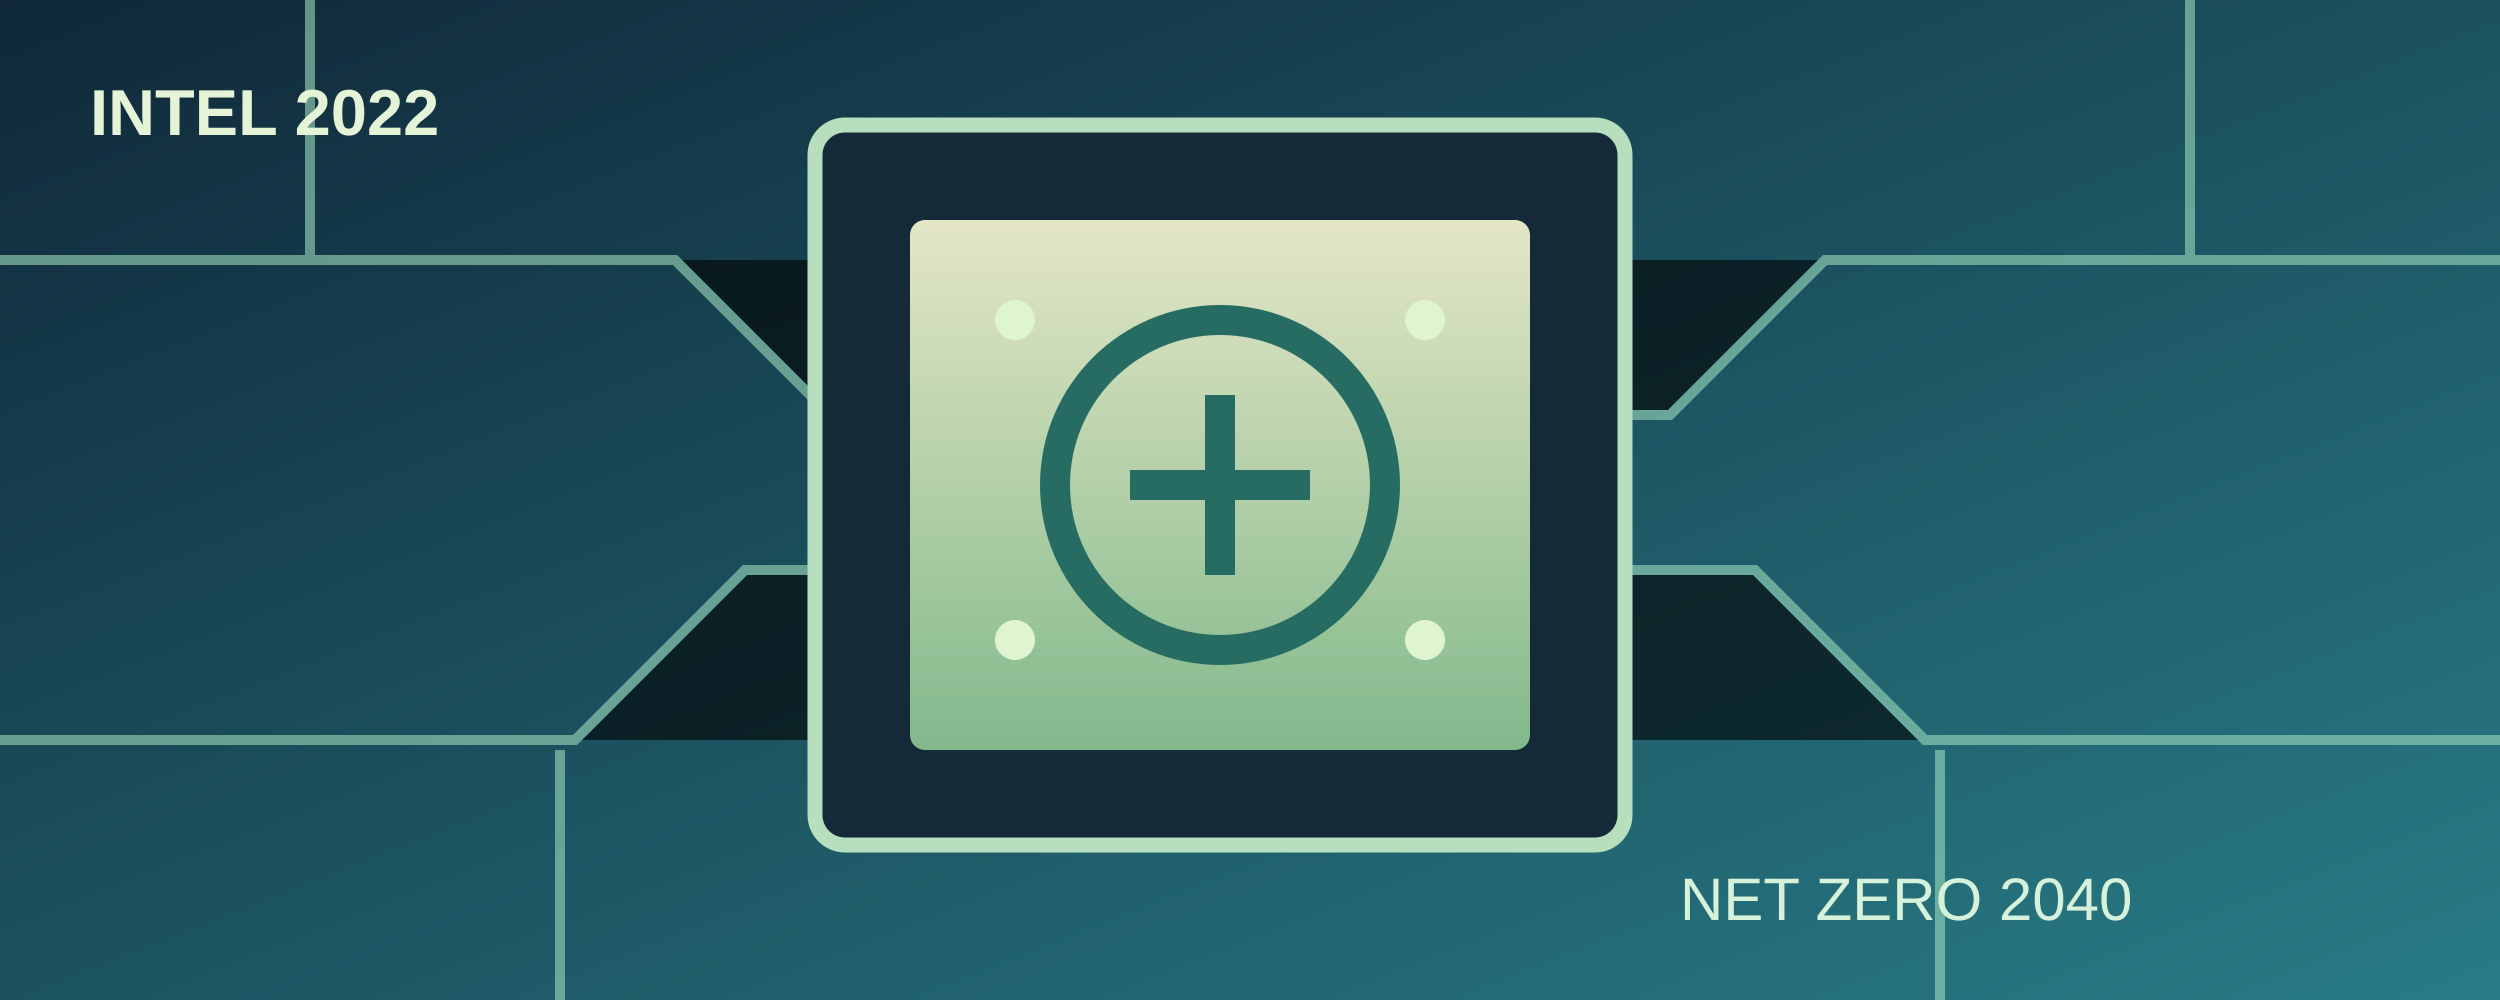
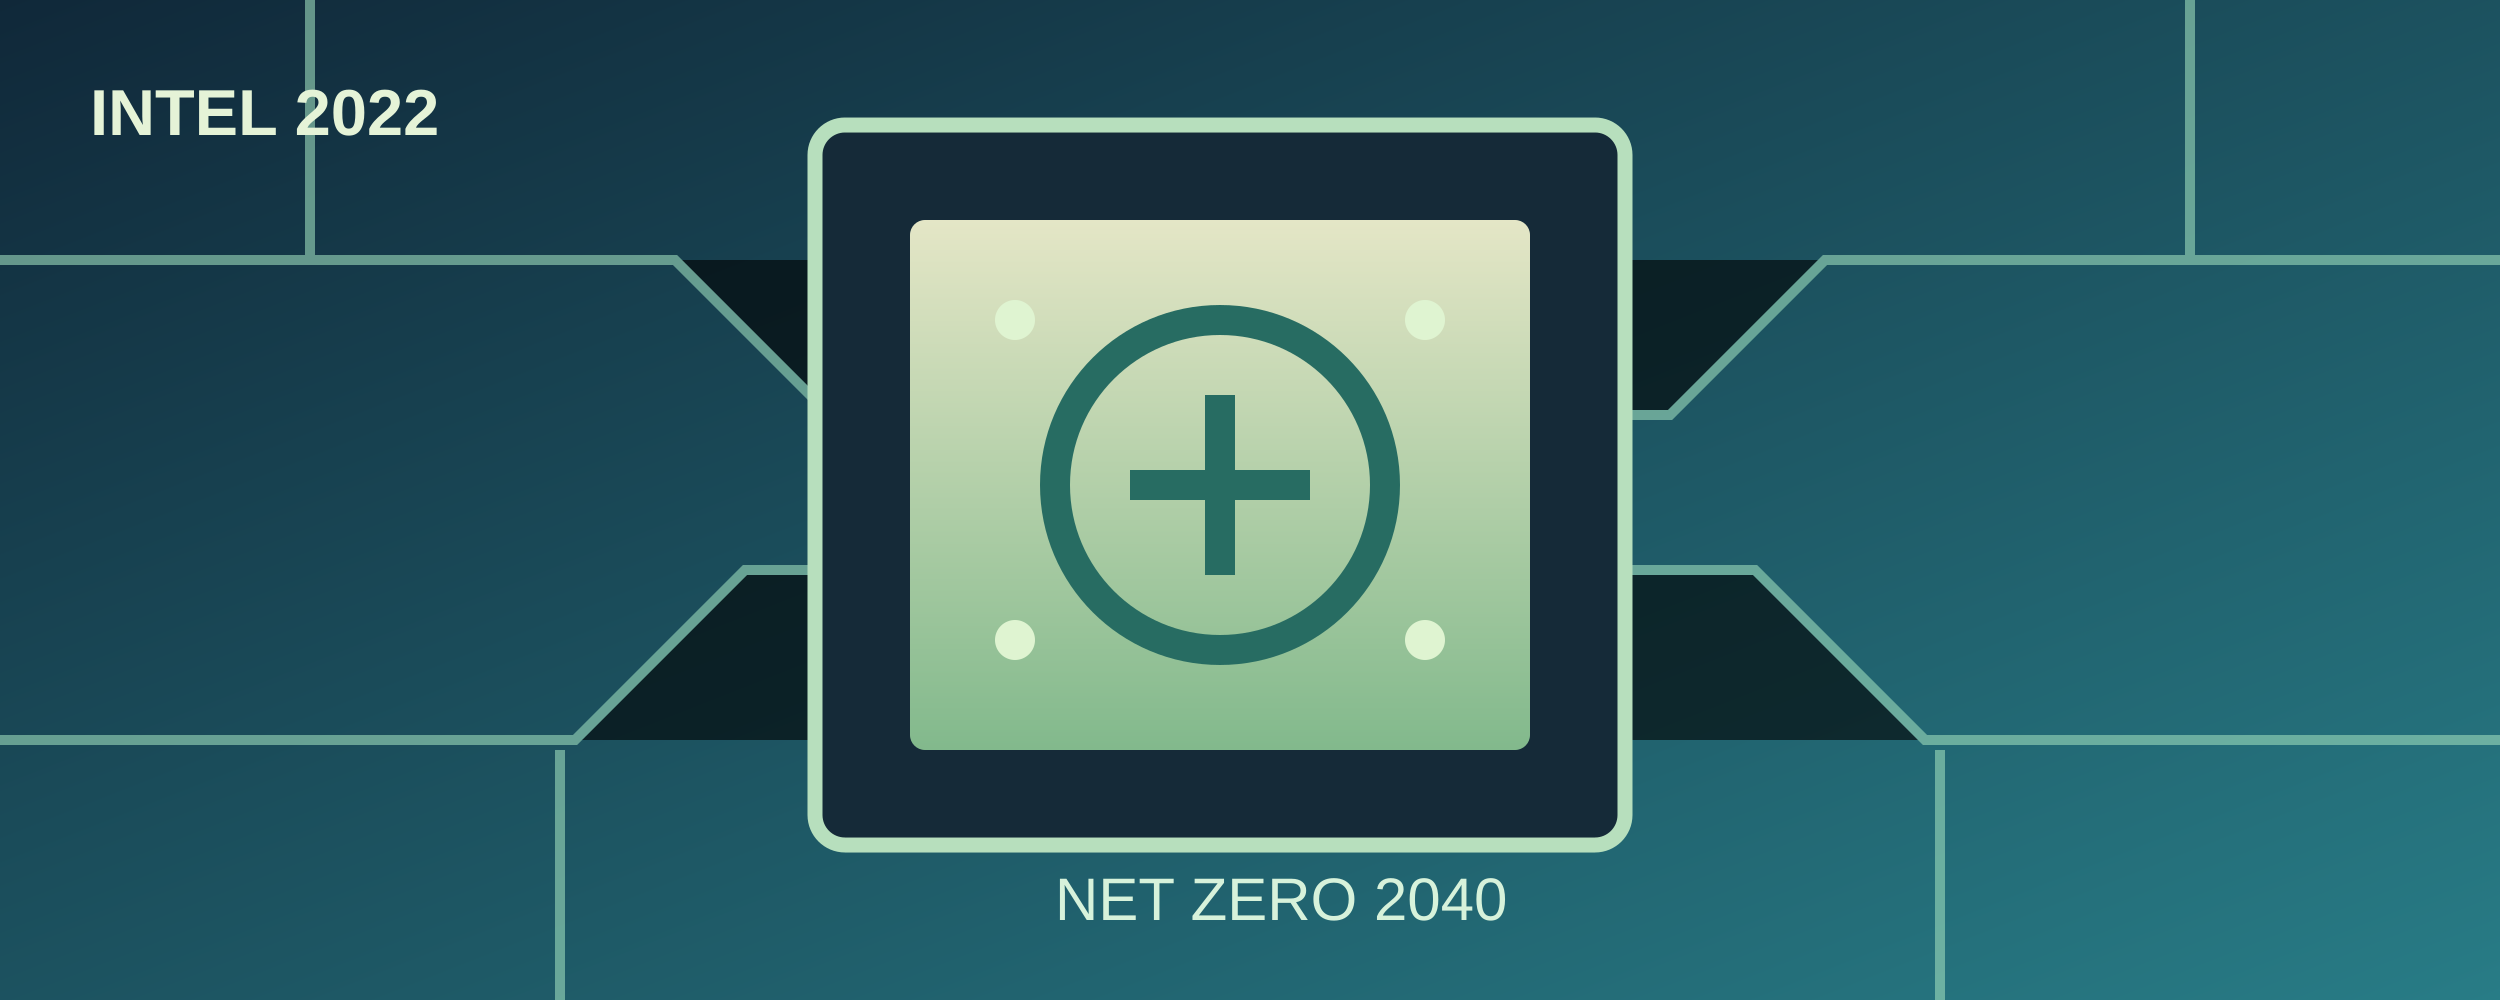
<svg xmlns="http://www.w3.org/2000/svg" width="500" height="200" viewBox="0 0 500 200">
  <defs>
    <linearGradient id="bg" x1="0" y1="0" x2="1" y2="1">
      <stop stop-color="#102839" />
      <stop offset="1" stop-color="#287c86" />
    </linearGradient>
    <linearGradient id="chip" x1="0" y1="0" x2="0" y2="1">
      <stop stop-color="#e4e6c6" />
      <stop offset="1" stop-color="#82b98c" />
    </linearGradient>
  </defs>
  <rect width="500" height="200" fill="url(#bg)" />
  <g stroke="#9bdbbb" stroke-width="2" opacity=".6">
    <path d="M0 52h135l31 31h168l31-31h135M0 148h115l34-34h202l34 34h115" />
    <path d="M62 0v52m376 0V0M112 200v-50m276 50v-50" />
  </g>
  <g transform="translate(175 37)">
    <rect x="-12" y="-12" width="162" height="144" rx="6" fill="#152a38" stroke="#b7dfbd" stroke-width="3" />
    <rect x="7" y="7" width="124" height="106" rx="3" fill="url(#chip)" />
    <circle cx="69" cy="60" r="33" fill="none" stroke="#276c62" stroke-width="6" />
    <path d="M69 42v36m-18-18h36" stroke="#276c62" stroke-width="6" />
    <g fill="#dff4d1">
      <circle cx="28" cy="27" r="4" />
      <circle cx="110" cy="27" r="4" />
      <circle cx="28" cy="91" r="4" />
      <circle cx="110" cy="91" r="4" />
    </g>
  </g>
  <text x="18" y="27" fill="#e5f3d7" font-family="Arial" font-size="13" font-weight="bold">INTEL 2022</text>
-   <text x="336" y="184" fill="#d7f2db" font-family="Arial" font-size="12">NET ZERO 2040</text>
+   <text x="211" y="184" fill="#d7f2db" font-family="Arial" font-size="12">NET ZERO 2040</text>
</svg>
